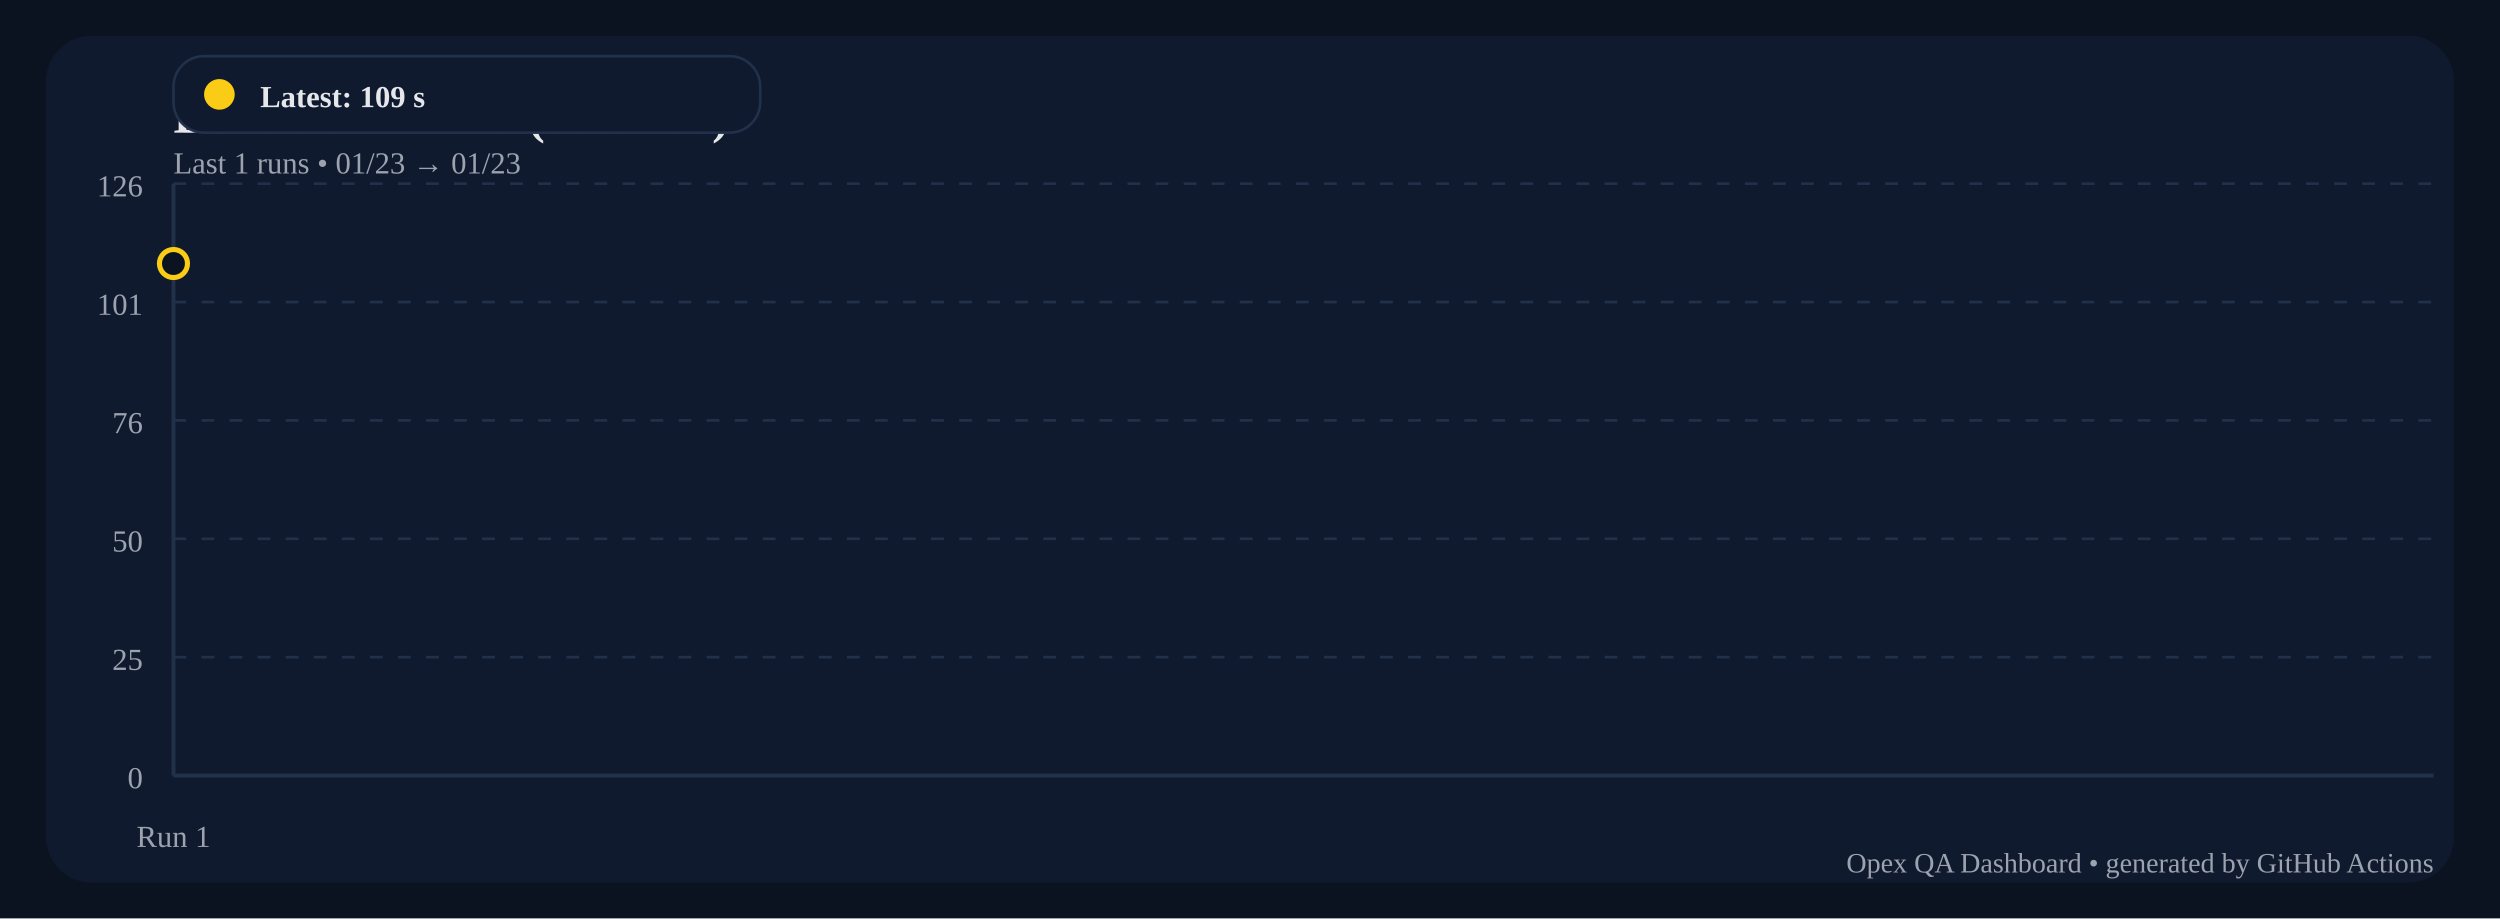
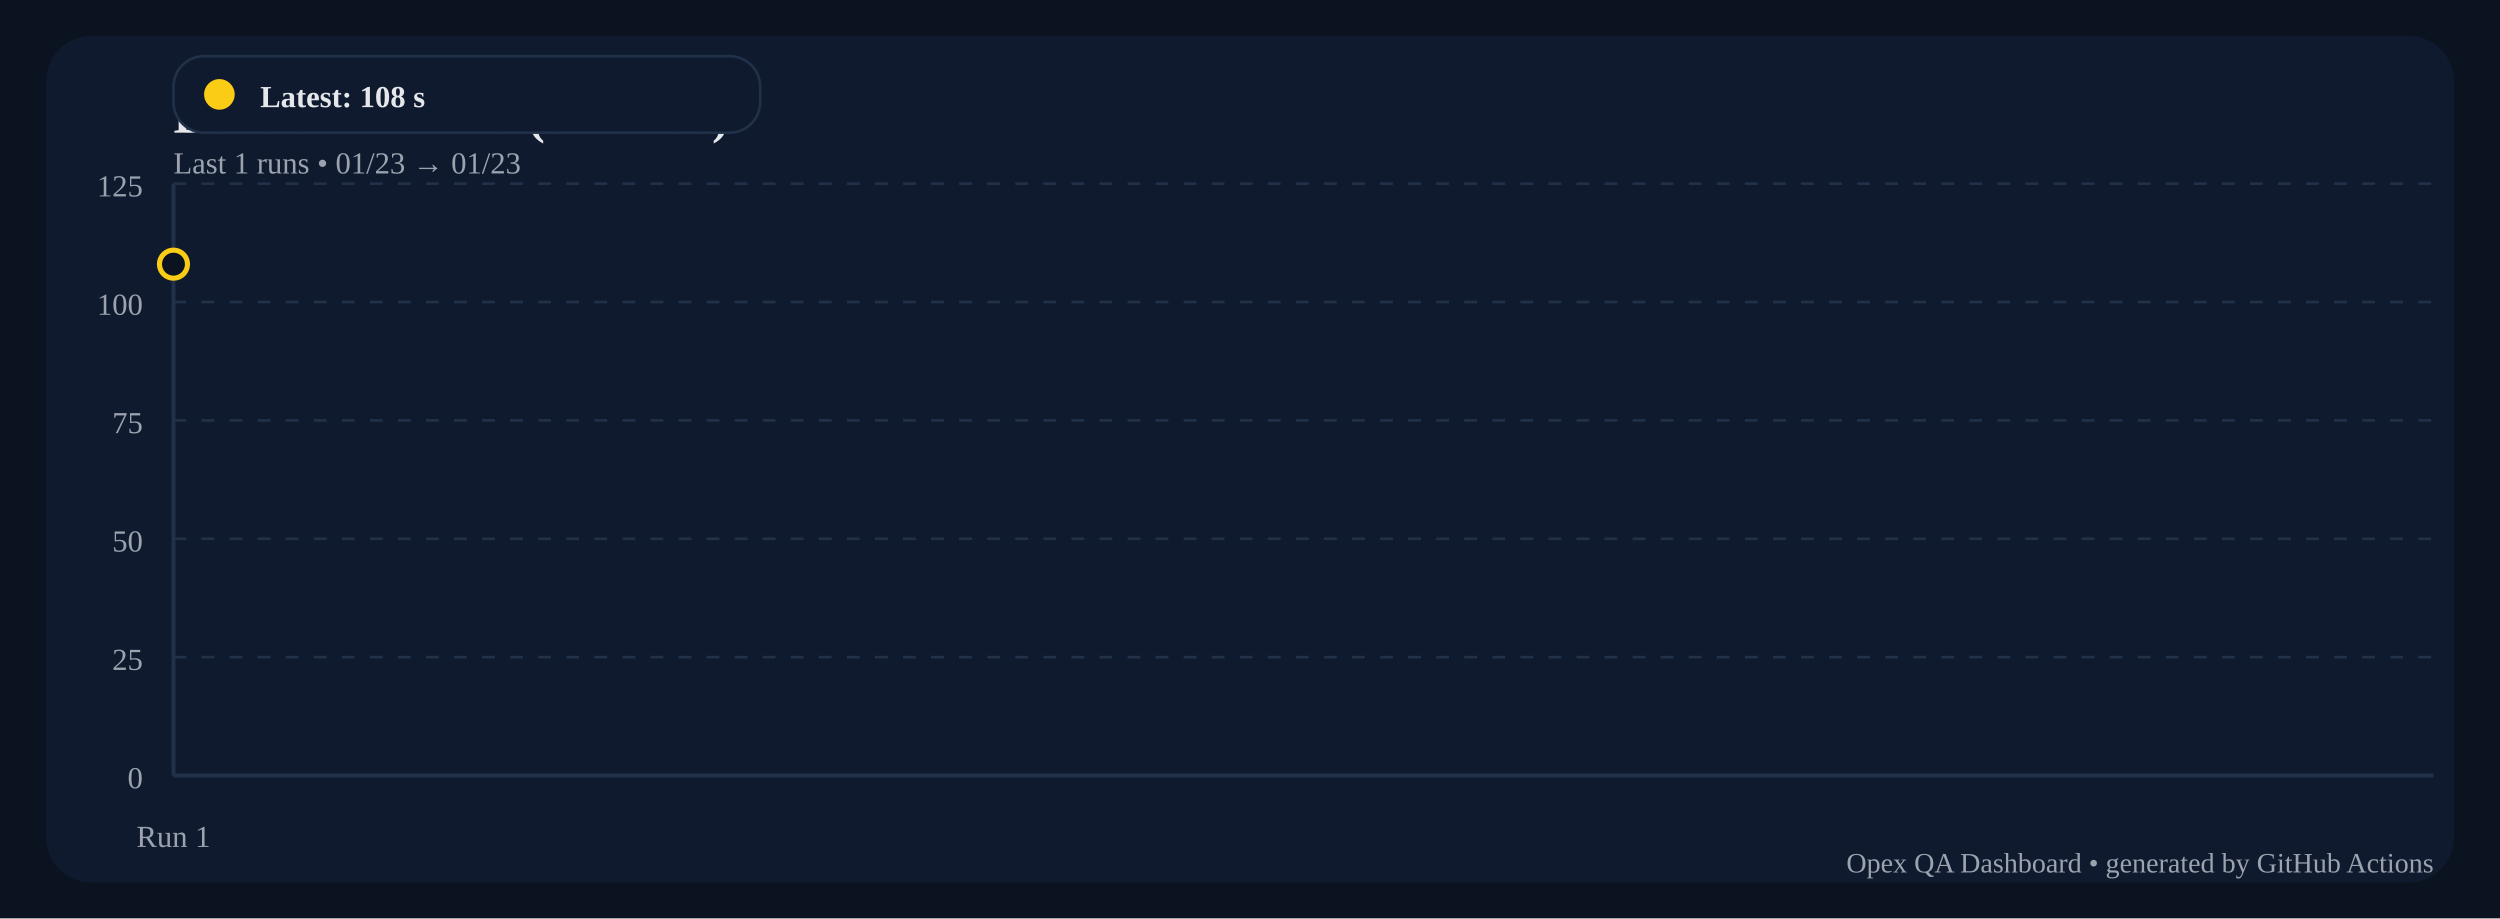
<svg xmlns="http://www.w3.org/2000/svg" width="980" height="360" viewBox="0 0 980 360">
  <defs>
    <linearGradient id="lineGlow_duration.svg" x1="0" y1="0" x2="1" y2="0">
      <stop offset="0" stop-color="#facc15" stop-opacity="0.15" />
      <stop offset="1" stop-color="#facc15" stop-opacity="0.45" />
    </linearGradient>
  </defs>
  <rect x="0" y="0" width="980" height="360" fill="#0b1220" />
  <rect x="18" y="14" width="944" height="332" rx="18" fill="#0f1a2e" />
  <text x="68" y="52" fill="#e5e7eb" font-size="20" font-weight="800">Duration Trend (seconds)</text>
  <text x="68" y="68" fill="#9ca3af" font-size="12">Last 1 runs • 01/23 → 01/23</text>
  <g>
    <rect x="68" y="22" rx="12" ry="12" width="230" height="30" fill="#0f1a2e" stroke="#22314a" />
    <circle cx="86" cy="37" r="6" fill="#facc15" />
    <text x="102" y="42" fill="#e5e7eb" font-size="12" font-weight="700">
-         Latest: 109 s
+         Latest: 108 s
      </text>
  </g>
  <line x1="68" y1="72" x2="954" y2="72" stroke="#22314a" stroke-dasharray="5 6" stroke-width="1" />
  <line x1="68" y1="118.4" x2="954" y2="118.4" stroke="#22314a" stroke-dasharray="5 6" stroke-width="1" />
  <line x1="68" y1="164.8" x2="954" y2="164.8" stroke="#22314a" stroke-dasharray="5 6" stroke-width="1" />
  <line x1="68" y1="211.2" x2="954" y2="211.2" stroke="#22314a" stroke-dasharray="5 6" stroke-width="1" />
  <line x1="68" y1="257.6" x2="954" y2="257.6" stroke="#22314a" stroke-dasharray="5 6" stroke-width="1" />
  <line x1="68" y1="304" x2="954" y2="304" stroke="#22314a" stroke-dasharray="5 6" stroke-width="1" />
  <line x1="68" y1="72" x2="68" y2="304" stroke="#22314a" stroke-width="1.5" />
  <line x1="68" y1="304" x2="954" y2="304" stroke="#22314a" stroke-width="1.5" />
  <text x="56" y="77" text-anchor="end" fill="#9ca3af" font-size="12">
-         126
+         125
      </text>
  <text x="56" y="123.4" text-anchor="end" fill="#9ca3af" font-size="12">
-         101
+         100
      </text>
  <text x="56" y="169.8" text-anchor="end" fill="#9ca3af" font-size="12">
-         76
+         75
      </text>
  <text x="56" y="216.2" text-anchor="end" fill="#9ca3af" font-size="12">
        50
      </text>
  <text x="56" y="262.6" text-anchor="end" fill="#9ca3af" font-size="12">
        25
      </text>
  <text x="56" y="309" text-anchor="end" fill="#9ca3af" font-size="12">
        0
      </text>
  <text x="68" y="332" text-anchor="middle" fill="#9ca3af" font-size="12">Run 1</text>
-   <path d="M 68 103.302" fill="none" stroke="url(#lineGlow_duration.svg)" stroke-width="10" stroke-linecap="round" opacity="0.65" />
-   <path d="M 68 103.302" fill="none" stroke="#facc15" stroke-width="4" stroke-linecap="round" />
-   <circle cx="68" cy="103.302" r="5.5" fill="#0b1220" stroke="#facc15" stroke-width="2" />
+   <path d="M 68 103.552" fill="none" stroke="url(#lineGlow_duration.svg)" stroke-width="10" stroke-linecap="round" opacity="0.65" />
+   <path d="M 68 103.552" fill="none" stroke="#facc15" stroke-width="4" stroke-linecap="round" />
+   <circle cx="68" cy="103.552" r="5.5" fill="#0b1220" stroke="#facc15" stroke-width="2" />
  <text x="954" y="342" text-anchor="end" fill="#9ca3af" font-size="11">
      Opex QA Dashboard • generated by GitHub Actions
    </text>
</svg>
